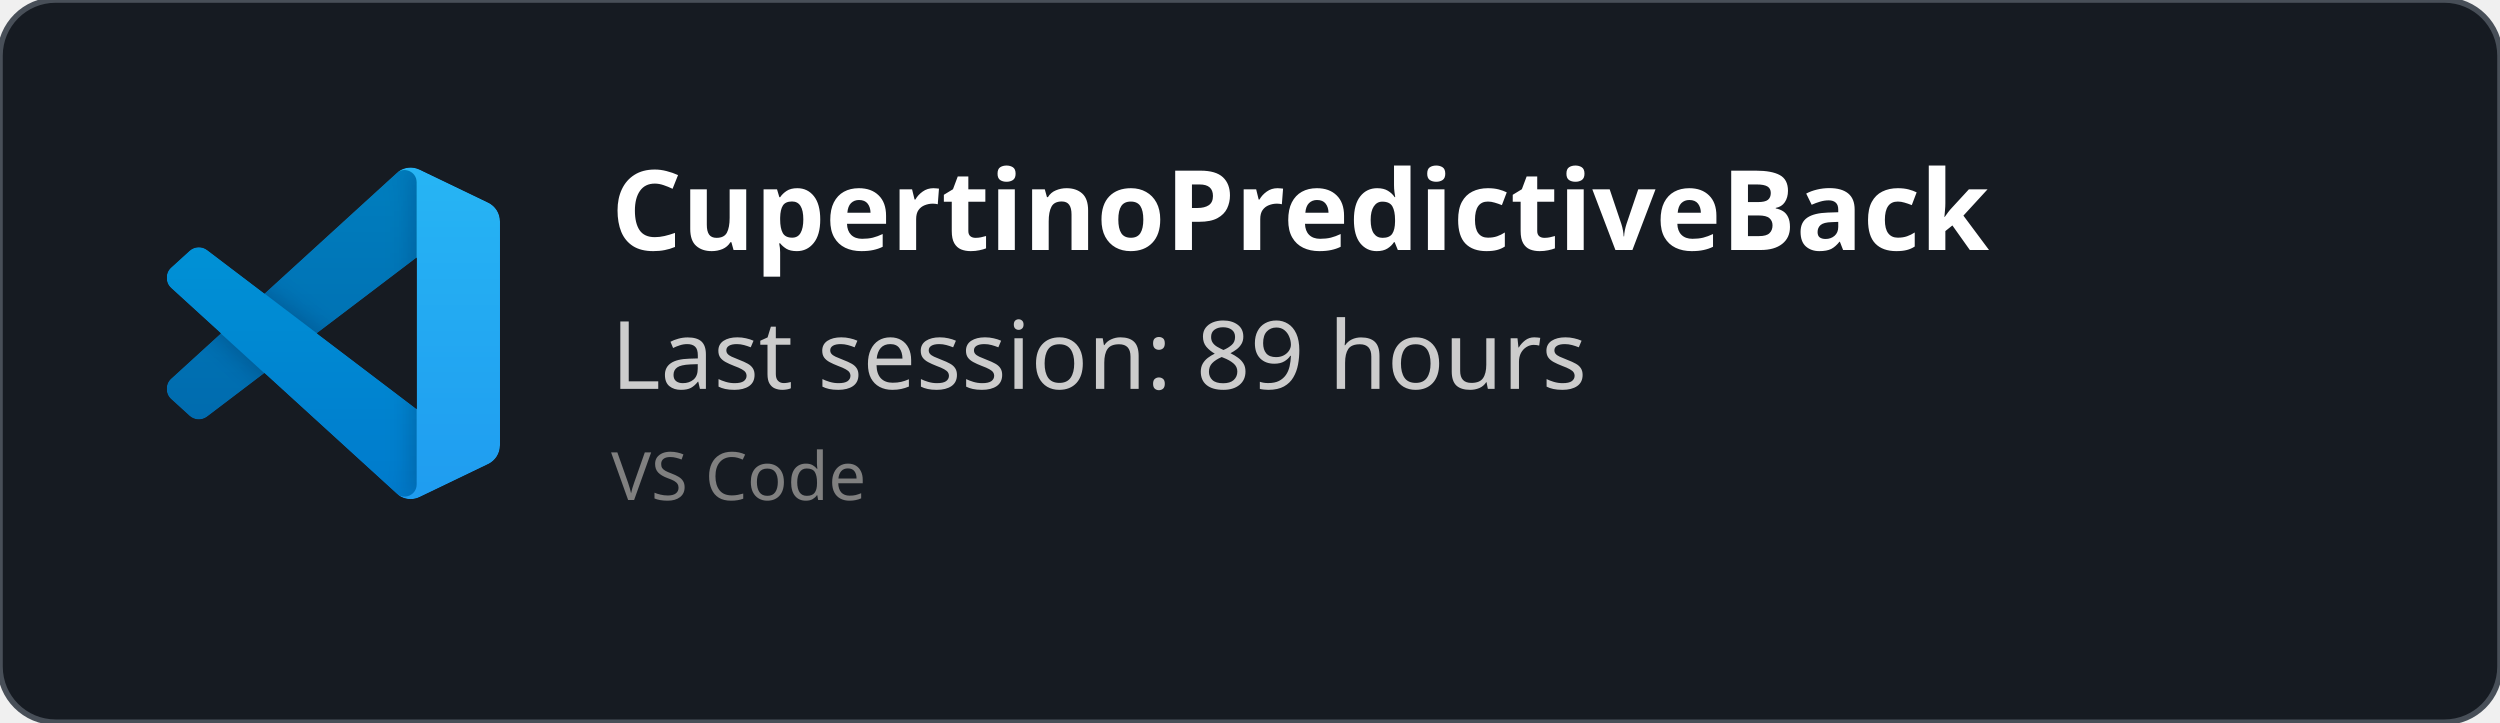
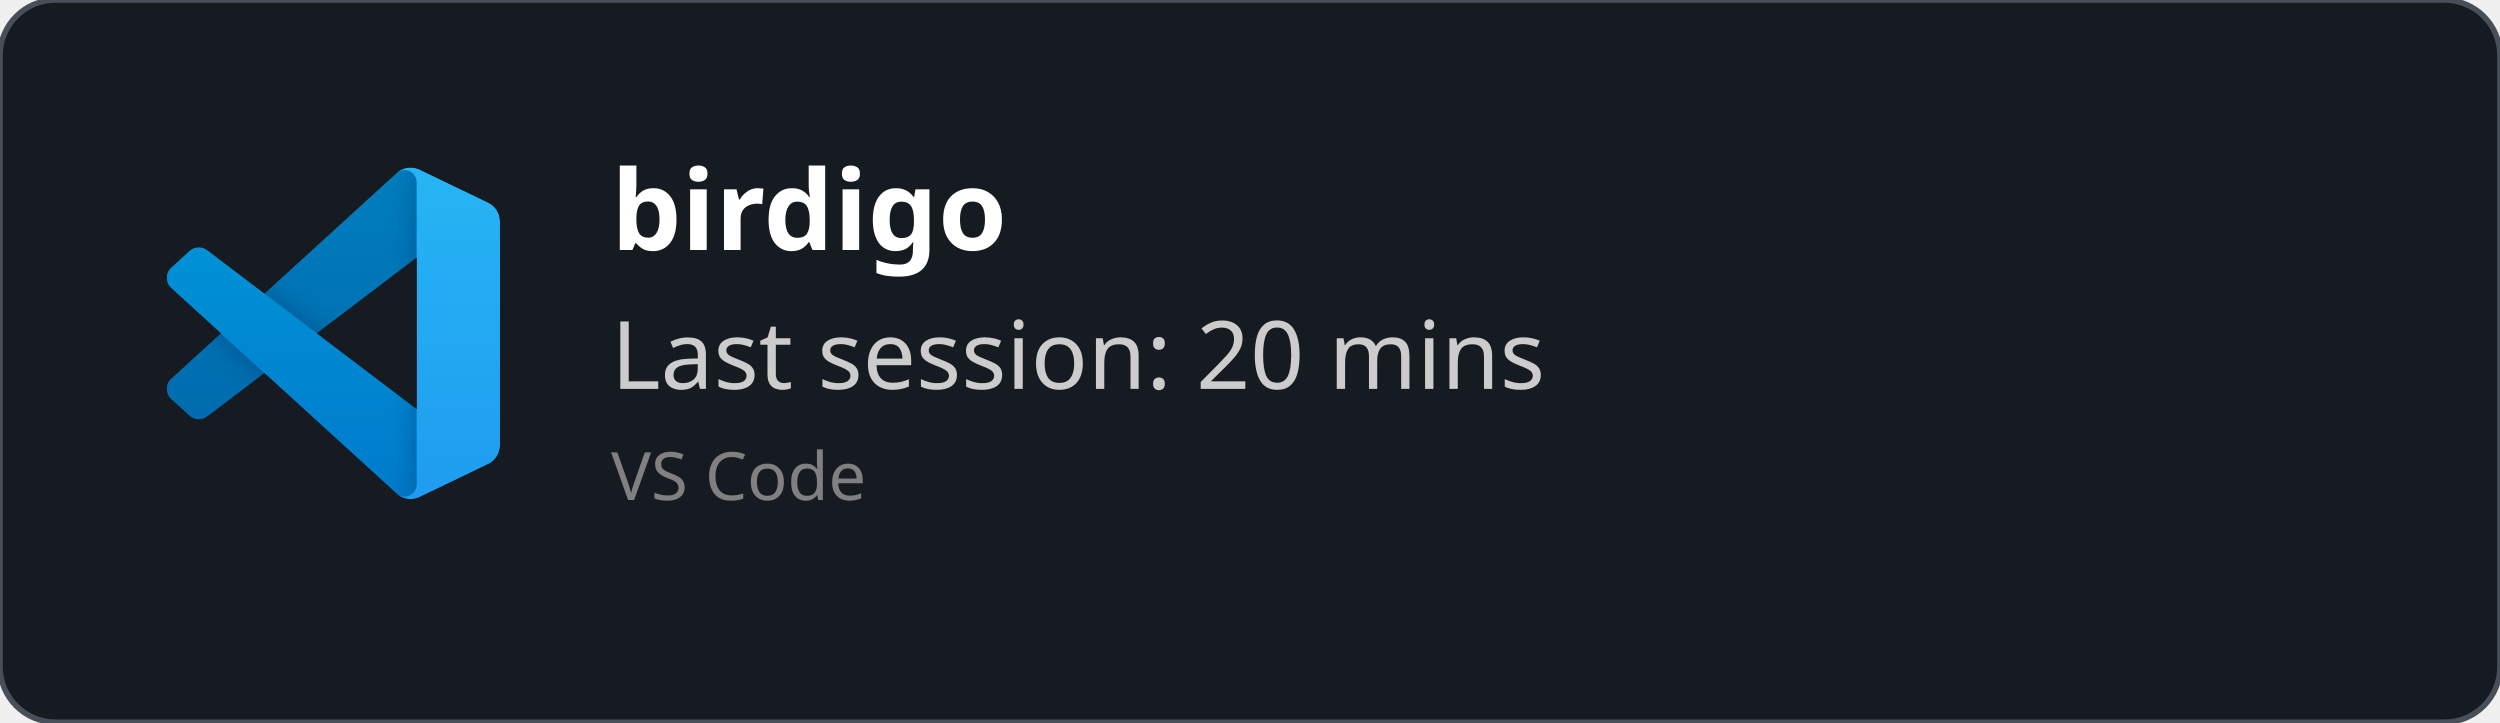
<svg xmlns="http://www.w3.org/2000/svg" width="450" height="130" viewBox="0 0 450 130" fill="none" role="img">
  <style>
    *{
        font-family: 'Segoe UI', Ubuntu, monospace
    }
    </style>
  <defs>
    <clipPath id="horizontalClip" x="20" y="20" width="500" height="200">
      <rect x="90" y="20" width="300" height="50" />
    </clipPath>
  </defs>
  <rect width="450" height="130" fill="rgba(22,27,34)" stroke="#484f58" stroke-width="1" fill-opacity="1" stroke-opacity="1" x="0" y="0" rx="10px" ry="10px">
    </rect>
  <svg width="60" height="60" x="30" y="30" viewBox="0 0 100 100" fill="none" id="vscode">
    <mask id="mask0" mask-type="alpha" maskUnits="userSpaceOnUse" x="0" y="0" width="100" height="100">
      <path fill-rule="evenodd" clip-rule="evenodd" d="M70.912 99.317C72.487 99.931 74.283 99.891 75.873 99.126L96.461 89.22C98.624 88.179 100 85.989 100 83.587V16.413C100 14.011 98.624 11.822 96.461 10.781L75.873 0.874C73.786 -0.13 71.345 0.116 69.513 1.447C69.252 1.637 69.003 1.849 68.769 2.083L29.355 38.041L12.187 25.01C10.589 23.797 8.354 23.896 6.869 25.246L1.363 30.255C-0.453 31.906 -0.455 34.763 1.359 36.417L16.247 50L1.359 63.583C-0.455 65.237 -0.453 68.094 1.363 69.745L6.869 74.754C8.354 76.104 10.589 76.204 12.187 74.99L29.355 61.959L68.769 97.917C69.392 98.541 70.125 99.01 70.912 99.317ZM75.015 27.299L45.109 50L75.015 72.701V27.299Z" fill="white" />
    </mask>
    <g mask="url(#mask0)">
      <path d="M96.461 10.796L75.857 0.876C73.472 -0.273 70.622 0.212 68.75 2.083L1.299 63.583C-0.516 65.237 -0.514 68.094 1.303 69.745L6.813 74.754C8.298 76.104 10.535 76.204 12.134 74.99L93.361 13.37C96.086 11.303 100 13.246 100 16.667V16.427C100 14.027 98.625 11.838 96.461 10.796Z" fill="#0065A9" />
      <g filter="url(#filter0_d)">
        <path d="M96.461 89.204L75.857 99.124C73.472 100.273 70.622 99.788 68.75 97.917L1.299 36.417C-0.516 34.763 -0.514 31.906 1.303 30.255L6.813 25.246C8.298 23.896 10.535 23.796 12.134 25.009L93.361 86.63C96.086 88.697 100 86.754 100 83.333V83.573C100 85.974 98.625 88.162 96.461 89.204Z" fill="#007ACC" />
      </g>
      <g filter="url(#filter1_d)">
        <path d="M75.858 99.126C73.472 100.274 70.622 99.788 68.75 97.917C71.056 100.223 75 98.59 75 95.328V4.672C75 1.41 71.056 -0.223 68.75 2.083C70.622 0.211 73.472 -0.274 75.858 0.874L96.459 10.781C98.623 11.822 100 14.011 100 16.413V83.587C100 85.989 98.623 88.179 96.459 89.22L75.858 99.126Z" fill="#1F9CF0" />
      </g>
      <g style="mix-blend-mode:overlay" opacity="0.25">
        <path fill-rule="evenodd" clip-rule="evenodd" d="M70.851 99.317C72.426 99.931 74.222 99.891 75.812 99.126L96.4 89.22C98.563 88.179 99.939 85.989 99.939 83.587V16.413C99.939 14.011 98.564 11.822 96.4 10.781L75.812 0.874C73.725 -0.13 71.284 0.116 69.453 1.447C69.191 1.637 68.942 1.849 68.708 2.083L29.294 38.041L12.126 25.01C10.528 23.796 8.293 23.896 6.809 25.246L1.302 30.255C-0.513 31.906 -0.515 34.763 1.298 36.417L16.186 50L1.298 63.583C-0.515 65.237 -0.513 68.094 1.302 69.745L6.809 74.754C8.293 76.104 10.528 76.204 12.126 74.99L29.294 61.959L68.708 97.917C69.332 98.54 70.064 99.01 70.851 99.317ZM74.954 27.299L45.048 50L74.954 72.701V27.299Z" fill="url(#paint0_linear)" />
      </g>
    </g>
    <defs>
      <filter id="filter0_d" x="-8.394" y="15.829" width="116.727" height="92.246" filterUnits="userSpaceOnUse" color-interpolation-filters="sRGB">
        <feFlood flood-opacity="0" result="BackgroundImageFix" />
        <feColorMatrix in="SourceAlpha" type="matrix" values="0 0 0 0 0 0 0 0 0 0 0 0 0 0 0 0 0 0 127 0" />
        <feOffset />
        <feGaussianBlur stdDeviation="4.167" />
        <feColorMatrix type="matrix" values="0 0 0 0 0 0 0 0 0 0 0 0 0 0 0 0 0 0 0.25 0" />
        <feBlend mode="overlay" in2="BackgroundImageFix" result="effect1_dropShadow" />
        <feBlend mode="normal" in="SourceGraphic" in2="effect1_dropShadow" result="shape" />
      </filter>
      <filter id="filter1_d" x="60.417" y="-8.076" width="47.917" height="116.151" filterUnits="userSpaceOnUse" color-interpolation-filters="sRGB">
        <feFlood flood-opacity="0" result="BackgroundImageFix" />
        <feColorMatrix in="SourceAlpha" type="matrix" values="0 0 0 0 0 0 0 0 0 0 0 0 0 0 0 0 0 0 127 0" />
        <feOffset />
        <feGaussianBlur stdDeviation="4.167" />
        <feColorMatrix type="matrix" values="0 0 0 0 0 0 0 0 0 0 0 0 0 0 0 0 0 0 0.25 0" />
        <feBlend mode="overlay" in2="BackgroundImageFix" result="effect1_dropShadow" />
        <feBlend mode="normal" in="SourceGraphic" in2="effect1_dropShadow" result="shape" />
      </filter>
      <linearGradient id="paint0_linear" x1="49.939" y1="0.258" x2="49.939" y2="99.742" gradientUnits="userSpaceOnUse">
        <stop stop-color="white" />
        <stop offset="1" stop-color="white" stop-opacity="0" />
      </linearGradient>
    </defs>
  </svg>
  <text x="110" y="45" font-size="20" clip-path="url(#horizontalClip)" font-weight="bold" font-family="Ubuntu" fill="white">
-     CupertinoPredictiveBack
+     birdigo
    </text>
  <text x="110" y="70" font-size="17px" font-family="Ubuntu" fill="#ccc">
-     Last session: 89 hours
+     Last session: 20 mins
    </text>
  <text x="110" y="90" font-size="12px" font-family="Ubuntu" fill="grey">
    VS Code
    </text>
</svg>
